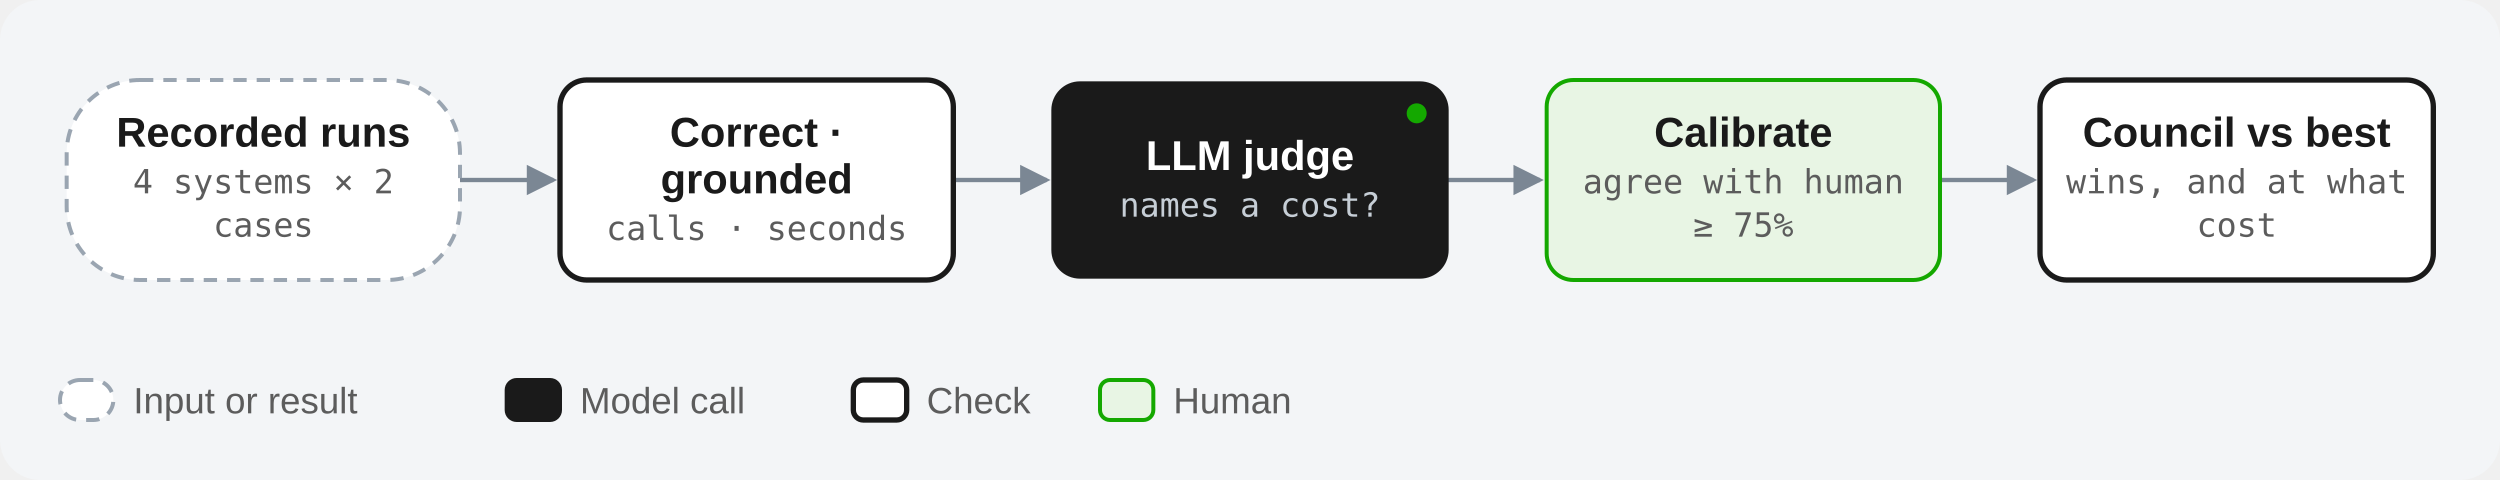
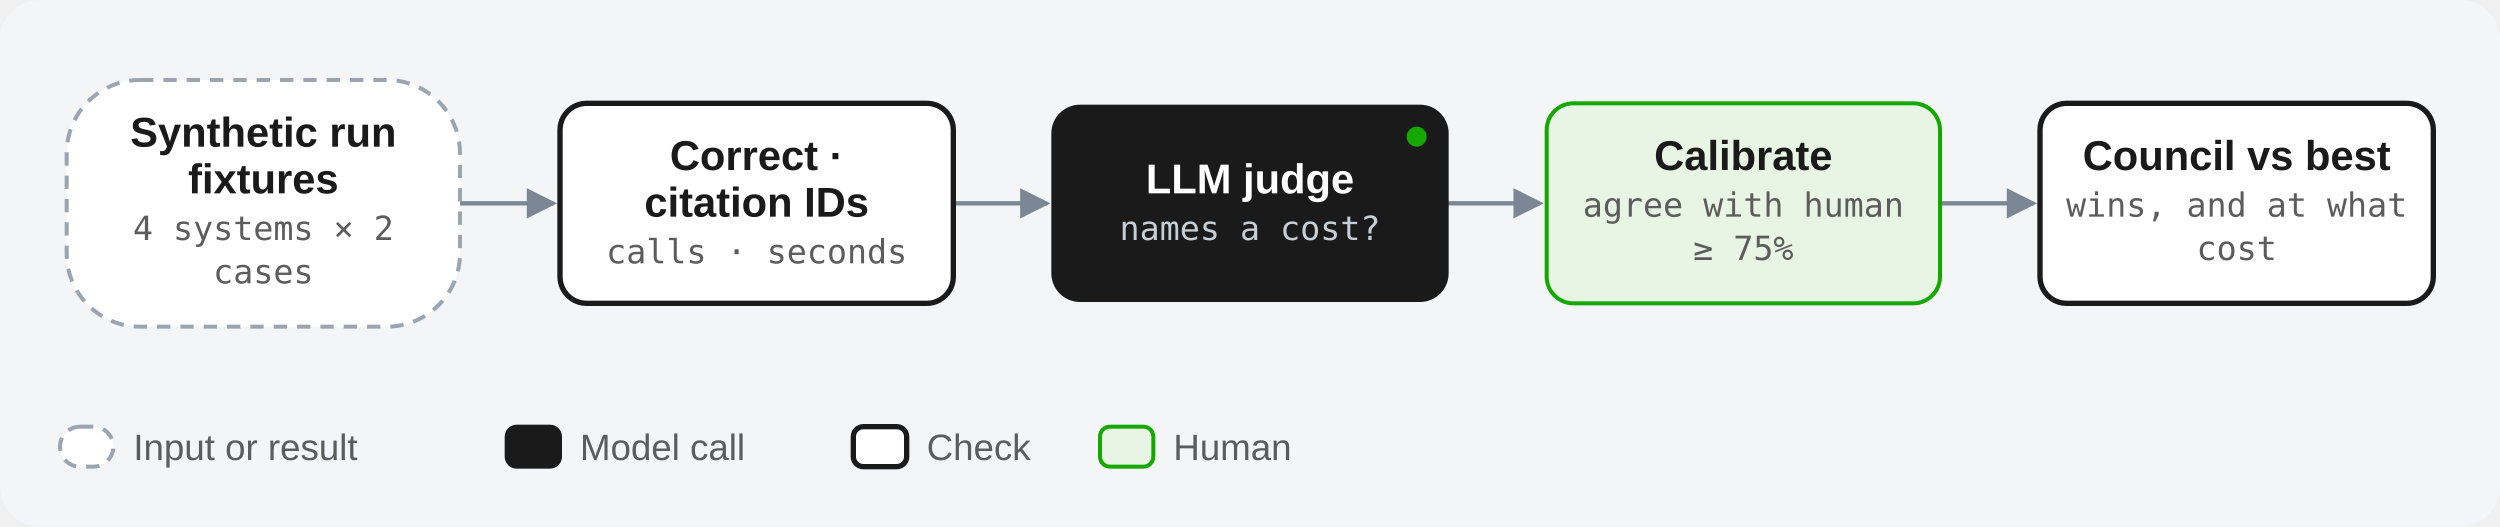
- <svg xmlns="http://www.w3.org/2000/svg" class="dg" role="img" viewBox="0 0 750 144" width="750" height="144">
+ <svg xmlns="http://www.w3.org/2000/svg" class="dg" role="img" viewBox="0 0 750 158" width="750" height="158">
  <style>text{font-family:"Helvetica Neue",Arial,sans-serif}.dg{display:block;max-width:100%;height:auto;margin:0 auto;overflow:visible;font-family:inherit}.dg rect{stroke-width:1.2}.dg-title{font-size:12.5px;font-weight:600;text-anchor:middle;fill:#1a1a1a}.dg-sub{font-family:"SF Mono",Consolas,monospace;font-size:10px;text-anchor:middle;fill:#5c5c5c}.dg-data rect{fill:#fff;stroke:#9aa5b1;stroke-dasharray:4 3}.dg-code rect{fill:#fff;stroke:#c9d2da}.dg-model rect{fill:#1a1a1a;stroke:#1a1a1a}.dg-model .dg-title{fill:#fff}.dg-model .dg-sub{fill:#c6ced6}.dg-dot{fill:#14a800}.dg-check rect{fill:#fff;stroke:#1a1a1a;stroke-width:1.6}.dg-human rect{fill:#e8f5e4;stroke:#14a800}.dg-gate path{fill:#fff;stroke:#1a1a1a;stroke-width:1.6}.dg-gate-label{font-size:10.5px;font-weight:600;text-anchor:middle;fill:#1a1a1a}.dg-edge{fill:none;stroke:#7b8794;stroke-width:1.3}.dg marker path{fill:#7b8794}.dg-exit{stroke-dasharray:3 3}.dg-loop{stroke:#108a00;stroke-dasharray:5 3}.dg-edge-label,.dg-exit-label,.dg-loop-label{font-size:10.5px;fill:#5c5c5c;text-anchor:middle}.dg-loop-label{fill:#108a00;font-weight:600}.dg-start{text-anchor:start}.dg-end{text-anchor:end}.dg-legend-text{font-size:11px;fill:#5c5c5c}</style>
-   <rect width="750" height="144" rx="12" fill="#f3f5f7" />
+   <rect width="750" height="158" rx="12" fill="#f3f5f7" />
  <defs>
    <marker id="arrow" viewBox="0 0 8 8" refX="7" refY="4" markerWidth="7" markerHeight="7" orient="auto-start-reverse">
      <path d="M0 0L8 4L0 8Z" />
    </marker>
  </defs>
  <g transform="translate(18 18)">
-     <path class="dg-edge" d="M120 36H148" marker-end="url(#arrow)" />
-     <path class="dg-edge" d="M268 36H296" marker-end="url(#arrow)" />
-     <path class="dg-edge" d="M416 36H444" marker-end="url(#arrow)" />
-     <path class="dg-edge" d="M564 36H592" marker-end="url(#arrow)" />
+     <path class="dg-edge" d="M120 43H148" marker-end="url(#arrow)" />
+     <path class="dg-edge" d="M268 43H296" marker-end="url(#arrow)" />
+     <path class="dg-edge" d="M416 43H444" marker-end="url(#arrow)" />
+     <path class="dg-edge" d="M564 43H592" marker-end="url(#arrow)" />
    <g class="dg-data">
-       <rect x="2" y="6" width="118" height="60" rx="22" />
-       <text class="dg-title" x="61" y="26">Recorded runs</text>
-       <text class="dg-sub" x="61" y="40">4 systems × 2</text>
-       <text class="dg-sub" x="61" y="53">cases</text>
+       <rect x="2" y="6" width="118" height="74" rx="22" />
+       <text class="dg-title" x="61" y="26">Synthetic run</text>
+       <text class="dg-title" x="61" y="40">fixtures</text>
+       <text class="dg-sub" x="61" y="54">4 systems × 2</text>
+       <text class="dg-sub" x="61" y="67">cases</text>
    </g>
    <g class="dg-check">
-       <rect x="150" y="6" width="118" height="60" rx="8" />
-       <text class="dg-title" x="209" y="26">Correct ·</text>
-       <text class="dg-title" x="209" y="40">grounded</text>
-       <text class="dg-sub" x="209" y="54">calls · seconds</text>
+       <rect x="150" y="13" width="118" height="60" rx="8" />
+       <text class="dg-title" x="209" y="33">Correct ·</text>
+       <text class="dg-title" x="209" y="47">citation IDs</text>
+       <text class="dg-sub" x="209" y="61">calls · seconds</text>
    </g>
    <g class="dg-model">
-       <rect x="298" y="7" width="118" height="58" rx="8" />
-       <circle class="dg-dot" cx="407" cy="16" r="3" />
-       <text class="dg-title" x="357" y="33">LLM judge</text>
-       <text class="dg-sub" x="357" y="47">names a cost?</text>
+       <rect x="298" y="14" width="118" height="58" rx="8" />
+       <circle class="dg-dot" cx="407" cy="23" r="3" />
+       <text class="dg-title" x="357" y="40">LLM judge</text>
+       <text class="dg-sub" x="357" y="54">names a cost?</text>
    </g>
    <g class="dg-human">
-       <rect x="446" y="6" width="118" height="60" rx="8" />
-       <text class="dg-title" x="505" y="26">Calibrate</text>
-       <text class="dg-sub" x="505" y="40">agree with human</text>
-       <text class="dg-sub" x="505" y="53">≥ 75%</text>
+       <rect x="446" y="13" width="118" height="60" rx="8" />
+       <text class="dg-title" x="505" y="33">Calibrate</text>
+       <text class="dg-sub" x="505" y="47">agree with human</text>
+       <text class="dg-sub" x="505" y="60">≥ 75%</text>
    </g>
    <g class="dg-check">
-       <rect x="594" y="6" width="118" height="60" rx="8" />
-       <text class="dg-title" x="653" y="26">Council vs best</text>
-       <text class="dg-sub" x="653" y="40">wins, and at what</text>
-       <text class="dg-sub" x="653" y="53">cost</text>
+       <rect x="594" y="13" width="118" height="60" rx="8" />
+       <text class="dg-title" x="653" y="33">Council vs best</text>
+       <text class="dg-sub" x="653" y="47">wins, and at what</text>
+       <text class="dg-sub" x="653" y="60">cost</text>
    </g>
  </g>
-   <g transform="translate(18 114)">
+   <g transform="translate(18 128)">
    <g class="dg-data">
      <rect x="0" y="0" width="16" height="12" rx="6" />
    </g>
    <text class="dg-legend-text" x="22" y="10">Input or result</text>
    <g class="dg-model">
      <rect x="134" y="0" width="16" height="12" rx="3" />
    </g>
    <text class="dg-legend-text" x="156" y="10">Model call</text>
    <g class="dg-check">
      <rect x="238" y="0" width="16" height="12" rx="3" />
    </g>
    <text class="dg-legend-text" x="260" y="10">Check</text>
    <g class="dg-human">
      <rect x="312" y="0" width="16" height="12" rx="3" />
    </g>
    <text class="dg-legend-text" x="334" y="10">Human</text>
  </g>
</svg>
